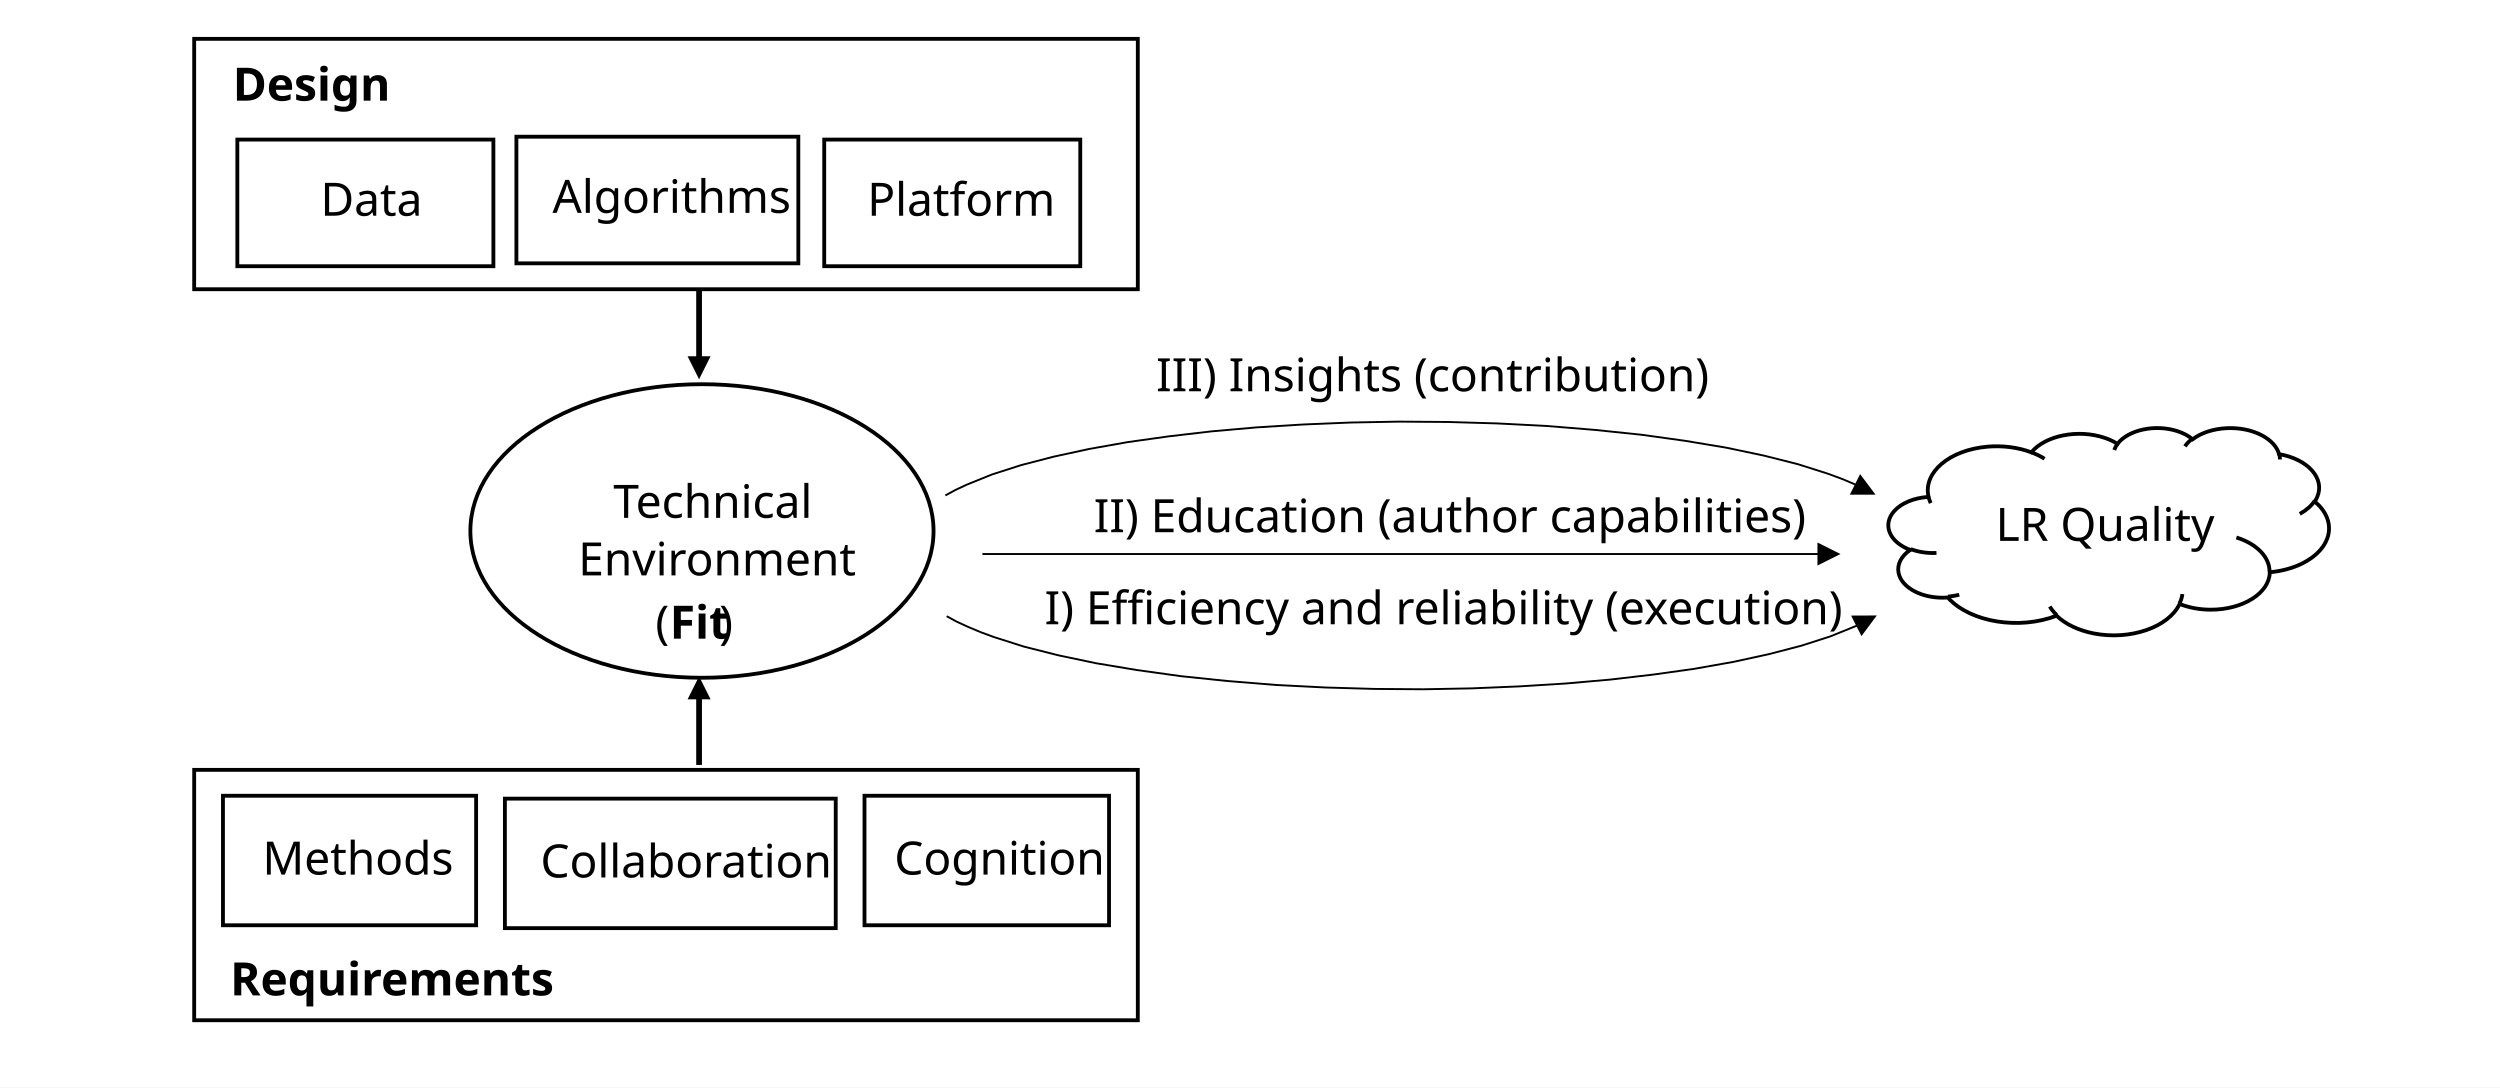
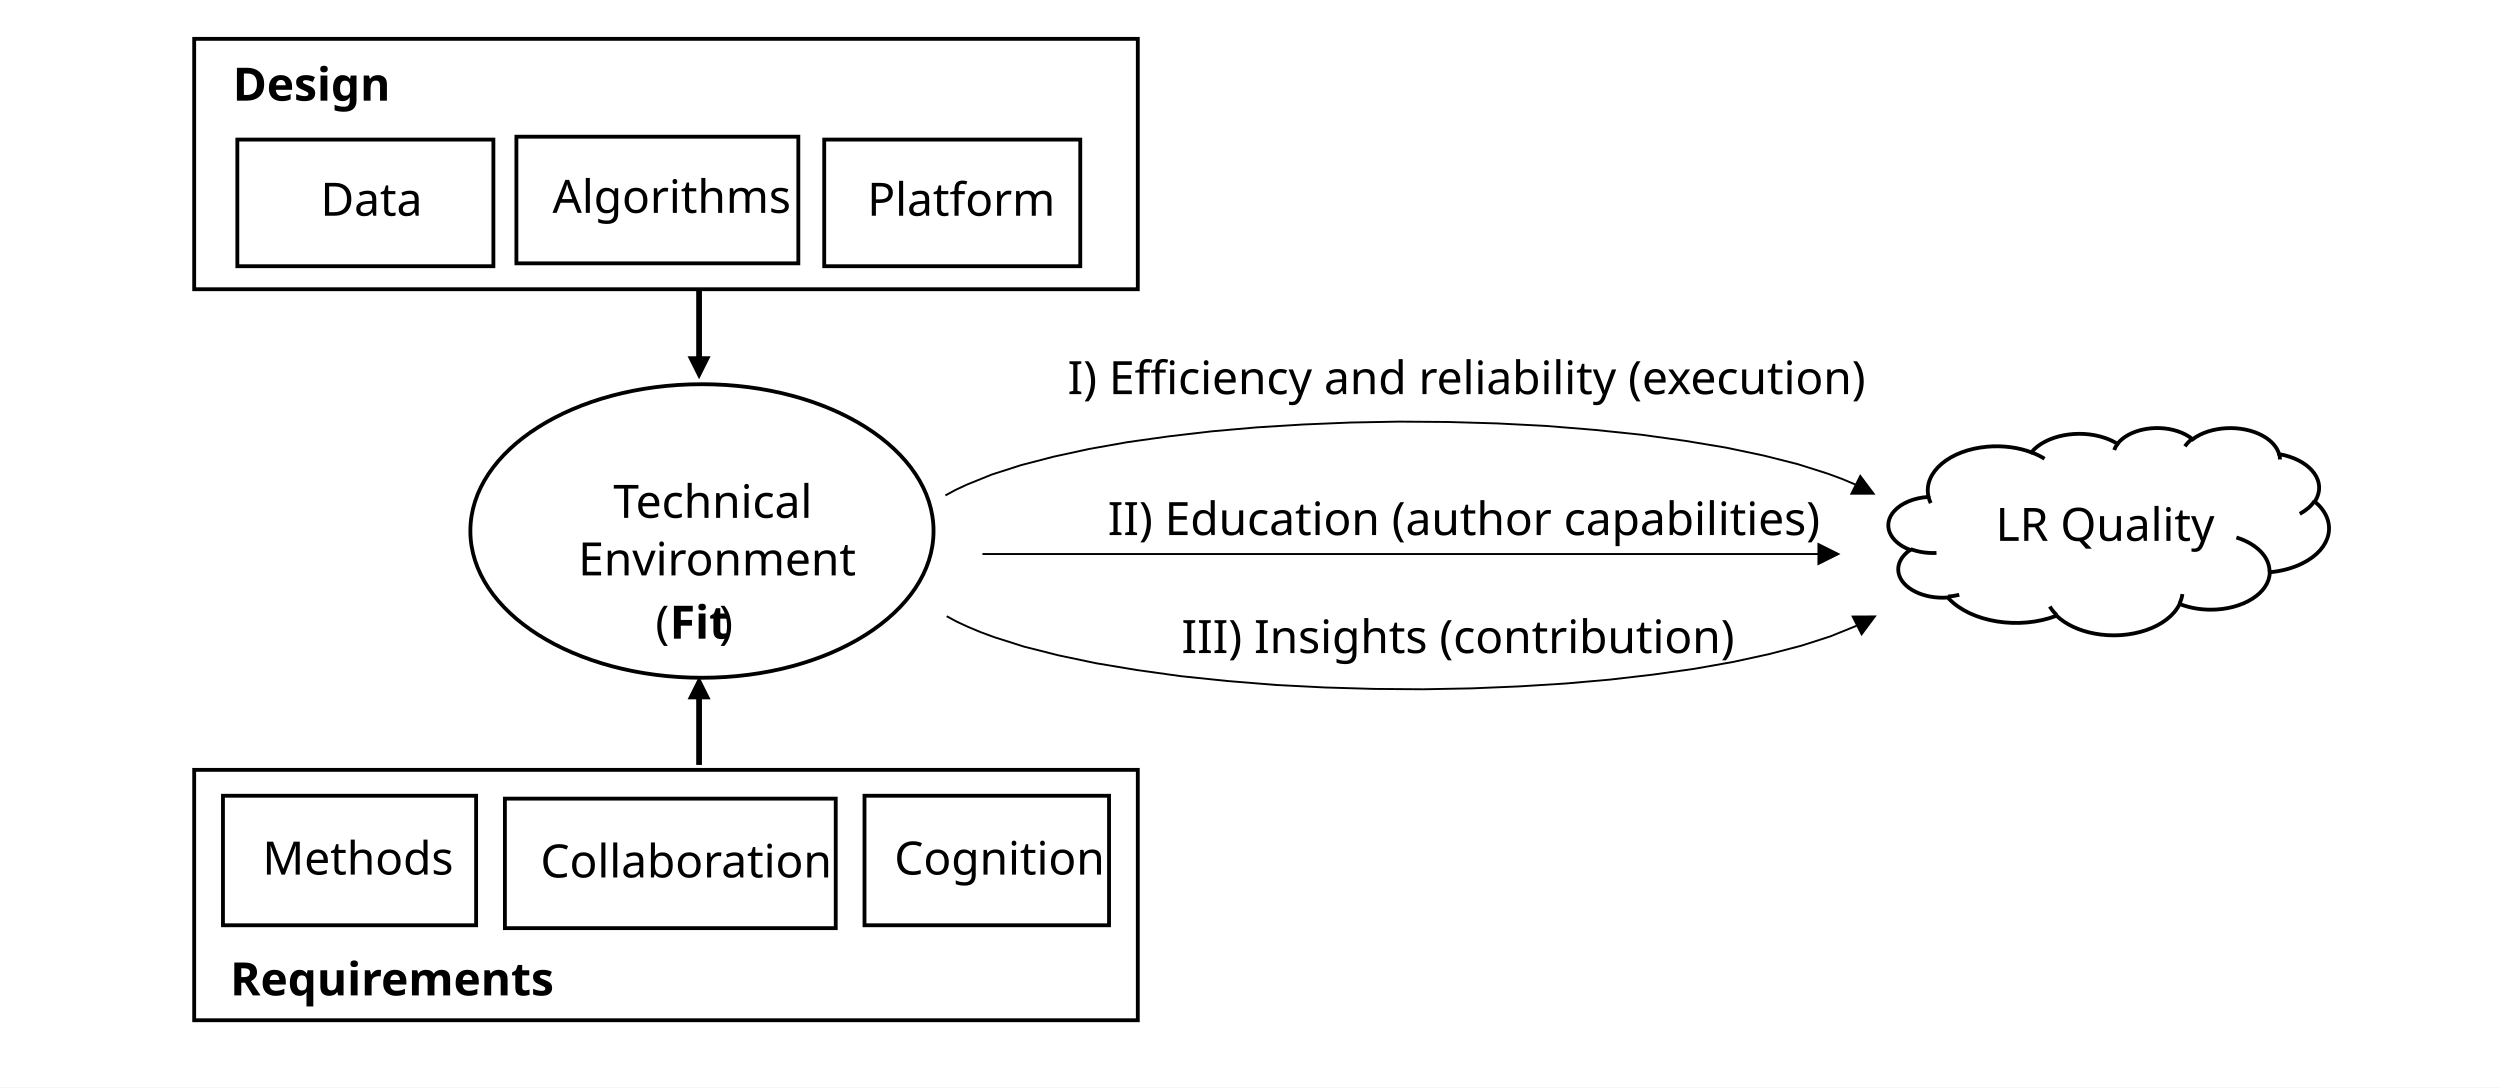
<svg xmlns="http://www.w3.org/2000/svg" width="869" height="378" overflow="hidden">
  <defs>
    <clipPath id="clip0">
      <rect x="0" y="0" width="869" height="378" />
    </clipPath>
  </defs>
  <g clip-path="url(#clip0)">
    <rect x="0" y="0" width="869" height="378.145" fill="#FFFFFF" />
    <path d="M670.312 172.516C668.532 164.131 677.699 156.409 690.788 155.268 696.091 154.806 701.483 155.497 706.102 157.23 710.995 151.321 722.43 149.075 731.642 152.214 733.253 152.763 734.732 153.458 736.032 154.279 739.843 149.381 749.126 147.39 756.766 149.834 758.881 150.51 760.725 151.489 762.158 152.693 768.301 148.061 779.156 147.489 786.403 151.415 789.449 153.066 791.502 155.342 792.21 157.854 802.275 159.613 808.212 166.278 805.472 172.74 805.241 173.283 804.952 173.816 804.607 174.333 812.679 181.066 810.703 190.717 800.193 195.888 796.922 197.498 793.057 198.541 788.974 198.915 788.883 206.159 779.637 211.984 768.321 211.926 764.541 211.906 760.843 211.218 757.636 209.936 753.809 218.057 740.459 222.648 727.819 220.189 722.521 219.158 717.944 216.979 714.868 214.022 701.926 219.024 685.128 216.334 677.348 208.013 677.25 207.908 677.154 207.802 677.059 207.696 668.589 208.332 660.917 204.459 659.923 199.047 659.393 196.162 660.879 193.274 663.985 191.154 656.652 188.387 654.188 182.315 658.483 177.591 660.961 174.866 665.306 173.064 670.184 172.74Z" stroke="#000000" stroke-width="1.333" stroke-miterlimit="8" fill="#FFFFFF" fill-rule="evenodd" />
    <path d="M673.121 192.202C669.99 192.359 666.859 191.895 664.15 190.873M681.037 206.744C679.778 207.065 678.458 207.279 677.111 207.38M714.86 213.732C713.913 212.822 713.12 211.849 712.495 210.831M758.596 206.497C758.456 207.577 758.14 208.644 757.651 209.681M777.374 186.828C784.472 189.042 788.952 193.671 788.889 198.726M804.535 174.157C803.385 175.878 801.63 177.405 799.407 178.618M792.231 157.604C792.427 158.299 792.517 159.004 792.502 159.711M759.485 155.146C760.153 154.174 761.037 153.269 762.111 152.459M734.916 156.427C735.189 155.623 735.616 154.845 736.188 154.109M706.083 157.214C707.754 157.841 709.3 158.596 710.687 159.462M671.116 174.882C670.752 174.108 670.483 173.318 670.313 172.517" stroke="#000000" stroke-width="1.333" stroke-miterlimit="8" fill="none" fill-rule="evenodd" />
    <text font-family="Calibri,Calibri_MSFontService,sans-serif" font-weight="400" font-size="16" transform="matrix(1 0 0 1.00038 693.701 188)">LR Quality</text>
    <path d="M163.5 184.571C163.5 156.393 199.541 133.551 244 133.551 288.459 133.551 324.5 156.393 324.5 184.571 324.5 212.748 288.459 235.59 244 235.59 199.541 235.59 163.5 212.748 163.5 184.571Z" stroke="#000000" stroke-width="1.333" stroke-miterlimit="8" fill="#FFFFFF" fill-rule="evenodd" />
-     <text font-family="Calibri,Calibri_MSFontService,sans-serif" font-weight="400" font-size="16" transform="matrix(1 0 0 1.00038 213.191 180)">Technical <tspan font-size="16" x="-12.189" y="19.992">Environment</tspan>
-     </text>
+     <text font-family="Calibri,Calibri_MSFontService,sans-serif" font-weight="400" font-size="16" transform="matrix(1 0 0 1.00038 213.191 180)">Technical</text>
+     <text font-family="Calibri,Calibri_MSFontService,sans-serif" font-weight="400" font-size="16" transform="matrix(1 0 0 1.00038 201.002 200)">Environment</text>
    <path d="M328.462 171.922 331.969 170.009 335.859 168.188 344.688 164.618 354.83 161.361 366.154 158.419 378.537 155.729 391.919 153.352 406.173 151.351 421.176 149.6 436.804 148.224 452.93 147.223 469.494 146.536 486.308 146.223 503.372 146.348 520.435 146.848 537.5 147.724 554.377 149.099 570.63 150.788 585.885 152.914 600.14 155.291 613.211 158.044 625.098 161.048 635.548 164.366 640.311 166.121 644.638 167.94 646.125 168.673 645.83 169.271 644.352 168.543 644.37 168.551 640.059 166.739 640.073 166.744 635.325 164.994 635.339 164.999 624.906 161.686 624.925 161.692 613.055 158.692 613.068 158.695 600.01 155.945 600.024 155.948 585.779 153.573 585.788 153.574 570.544 151.449 570.556 151.45 554.312 149.763 554.319 149.763 537.451 148.388 537.461 148.389 520.405 147.514 520.412 147.514 503.356 147.014 503.363 147.015 486.307 146.89 486.316 146.889 469.51 147.202 469.518 147.202 452.961 147.889 452.968 147.889 436.849 148.889 436.858 148.888 421.239 150.263 421.248 150.262 406.254 152.012 406.262 152.011 392.017 154.011 392.029 154.009 378.659 156.384 378.672 156.382 366.302 159.069 366.315 159.066 355.007 162.004 355.025 161.999 344.903 165.249 344.927 165.24 336.117 168.803 336.134 168.796 332.26 170.608 332.279 170.599 328.781 172.507ZM646.575 164.799 651.937 171.956 642.996 171.953Z" />
    <path d="M646.58 217.241 645.145 217.959 636.312 221.531 626.17 224.787 614.846 227.729 602.463 230.419 589.081 232.796 574.827 234.798 559.824 236.549 544.196 237.924 528.07 238.925 511.506 239.613 494.692 239.925 477.628 239.8 460.565 239.3 443.5 238.425 426.623 237.049 410.37 235.36 395.115 233.234 380.859 230.857 367.789 228.104 355.902 225.1 345.452 221.782 340.689 220.027 336.367 218.21 332.415 216.39 328.904 214.485 329.222 213.899 332.724 215.799 332.704 215.789 336.64 217.602 336.63 217.597 340.941 219.41 340.927 219.404 345.675 221.154 345.661 221.149 356.094 224.462 356.075 224.456 367.945 227.456 367.932 227.453 380.99 230.203 380.976 230.201 395.221 232.576 395.212 232.574 410.456 234.699 410.444 234.698 426.688 236.385 426.681 236.385 443.549 237.76 443.539 237.759 460.595 238.634 460.588 238.634 477.644 239.134 477.637 239.134 494.693 239.259 494.684 239.259 511.49 238.946 511.482 238.946 528.038 238.259 528.032 238.259 544.15 237.259 544.142 237.26 559.761 235.885 559.751 235.886 574.746 234.136 574.738 234.137 588.983 232.137 588.971 232.139 602.341 229.764 602.328 229.766 614.698 227.079 614.685 227.082 625.993 224.144 625.975 224.15 636.096 220.9 636.073 220.908 644.883 217.345 644.859 217.356 646.283 216.645ZM643.437 213.975 652.378 213.934 647.047 221.114Z" />
    <path d="M341.5 192.241 633.082 192.241 633.082 192.907 341.5 192.907ZM631.75 188.574 639.746 192.574 631.75 196.574Z" />
-     <text font-family="Calibri,Calibri_MSFontService,sans-serif" font-weight="400" font-size="16" transform="matrix(1 0 0 1.00038 363.088 217)">I) Efficiency and reliability (execution)<tspan font-size="16" x="17.092" y="-31.988">II) Education (author capabilities)</tspan>
-       <tspan font-size="16" x="38.767" y="-80.969">III) Insights (contribution)</tspan>
-     </text>
+     <text font-family="Calibri,Calibri_MSFontService,sans-serif" font-weight="400" font-size="16" transform="matrix(1 0 0 1.00038 385.058 186)">II) Education (author capabilities)</text>
+     <text font-family="Calibri,Calibri_MSFontService,sans-serif" font-weight="400" font-size="16" transform="matrix(1 0 0 1.00038 410.688 227)">III) Insights (contribution)</text>
    <rect x="67.5" y="13.505" width="328" height="87.033" stroke="#000000" stroke-width="1.333" stroke-miterlimit="8" fill="#FFFFFF" />
    <rect x="67.5" y="267.603" width="328" height="87.033" stroke="#000000" stroke-width="1.333" stroke-miterlimit="8" fill="#FFFFFF" />
-     <text font-family="Calibri,Calibri_MSFontService,sans-serif" font-weight="700" font-size="16" transform="matrix(1 0 0 1.00038 80.9168 35)">Design<tspan font-size="16" x="-0.905" y="310.881">Requirements</tspan>
-     </text>
+     <text font-family="Calibri,Calibri_MSFontService,sans-serif" font-weight="700" font-size="16" transform="matrix(1 0 0 1.00038 80.9168 35)">Design</text>
+     <text font-family="Calibri,Calibri_MSFontService,sans-serif" font-weight="700" font-size="16" transform="matrix(1 0 0 1.00038 80.0116 346)">Requirements</text>
    <rect x="82.5" y="48.519" width="89" height="44.017" stroke="#000000" stroke-width="1.333" stroke-miterlimit="8" fill="#FFFFFF" />
    <text font-family="Calibri,Calibri_MSFontService,sans-serif" font-weight="400" font-size="16" transform="matrix(1 0 0 1.00038 111.417 75)">Data</text>
    <rect x="179.5" y="47.518" width="98" height="44.017" stroke="#000000" stroke-width="1.333" stroke-miterlimit="8" fill="#FFFFFF" />
    <text font-family="Calibri,Calibri_MSFontService,sans-serif" font-weight="400" font-size="16" transform="matrix(1 0 0 1.00038 192.039 74)">Algorithms</text>
    <rect x="286.5" y="48.519" width="89" height="44.017" stroke="#000000" stroke-width="1.333" stroke-miterlimit="8" fill="#FFFFFF" />
    <text font-family="Calibri,Calibri_MSFontService,sans-serif" font-weight="400" font-size="16" transform="matrix(1 0 0 1.00038 301.483 75)">Platform</text>
    <rect x="175.5" y="277.606" width="115" height="45.017" stroke="#000000" stroke-width="1.333" stroke-miterlimit="8" fill="#FFFFFF" />
    <text font-family="Calibri,Calibri_MSFontService,sans-serif" font-weight="400" font-size="16" transform="matrix(1 0 0 1.00038 187.873 305)">Collaboration</text>
    <rect x="300.5" y="276.606" width="85" height="45.017" stroke="#000000" stroke-width="1.333" stroke-miterlimit="8" fill="#FFFFFF" />
    <text font-family="Calibri,Calibri_MSFontService,sans-serif" font-weight="400" font-size="16" transform="matrix(1 0 0 1.00038 310.878 304)">Cognition</text>
    <rect x="77.5" y="276.606" width="88" height="45.017" stroke="#000000" stroke-width="1.333" stroke-miterlimit="8" fill="#FFFFFF" />
    <text font-family="Calibri,Calibri_MSFontService,sans-serif" font-weight="400" font-size="16" transform="matrix(1 0 0 1.00038 91.2433 304)">Methods</text>
    <path d="M244 101.039 244 125.175 242 125.175 242 101.039ZM246.999 123.842 243 131.842 239.002 123.842Z" />
    <path d="M1-3.40701e-06 1 24.127-1 24.127-1 3.40701e-06ZM3.999 22.794 0 30.791-3.998 22.794Z" transform="matrix(1 0 0 -1.00038 243 265.893)" />
-     <text font-family="Calibri,Calibri_MSFontService,sans-serif" font-weight="400" font-size="16" transform="matrix(1 0 0 1.00038 227.823 222)">(<tspan font-weight="700" font-size="16" x="4.998" y="0">Fit</tspan>
-       <tspan font-size="16" x="22.158" y="0">)</tspan>
-     </text>
+     <text font-family="Calibri,Calibri_MSFontService,sans-serif" font-weight="400" font-size="16" transform="matrix(1 0 0 1.00038 227.823 222)">(</text>
+     <text font-family="Calibri,Calibri_MSFontService,sans-serif" font-weight="700" font-size="16" transform="matrix(1 0 0 1.00038 232.821 222)">Fit</text>
+     <text font-family="Calibri,Calibri_MSFontService,sans-serif" font-weight="400" font-size="16" transform="matrix(1 0 0 1.00038 249.981 222)">)</text>
+     <text font-family="Calibri,Calibri_MSFontService,sans-serif" font-weight="400" font-size="16" transform="matrix(1 0 0 1.00038 371.093 137)">I) Efficiency and reliability (execution)</text>
  </g>
</svg>
